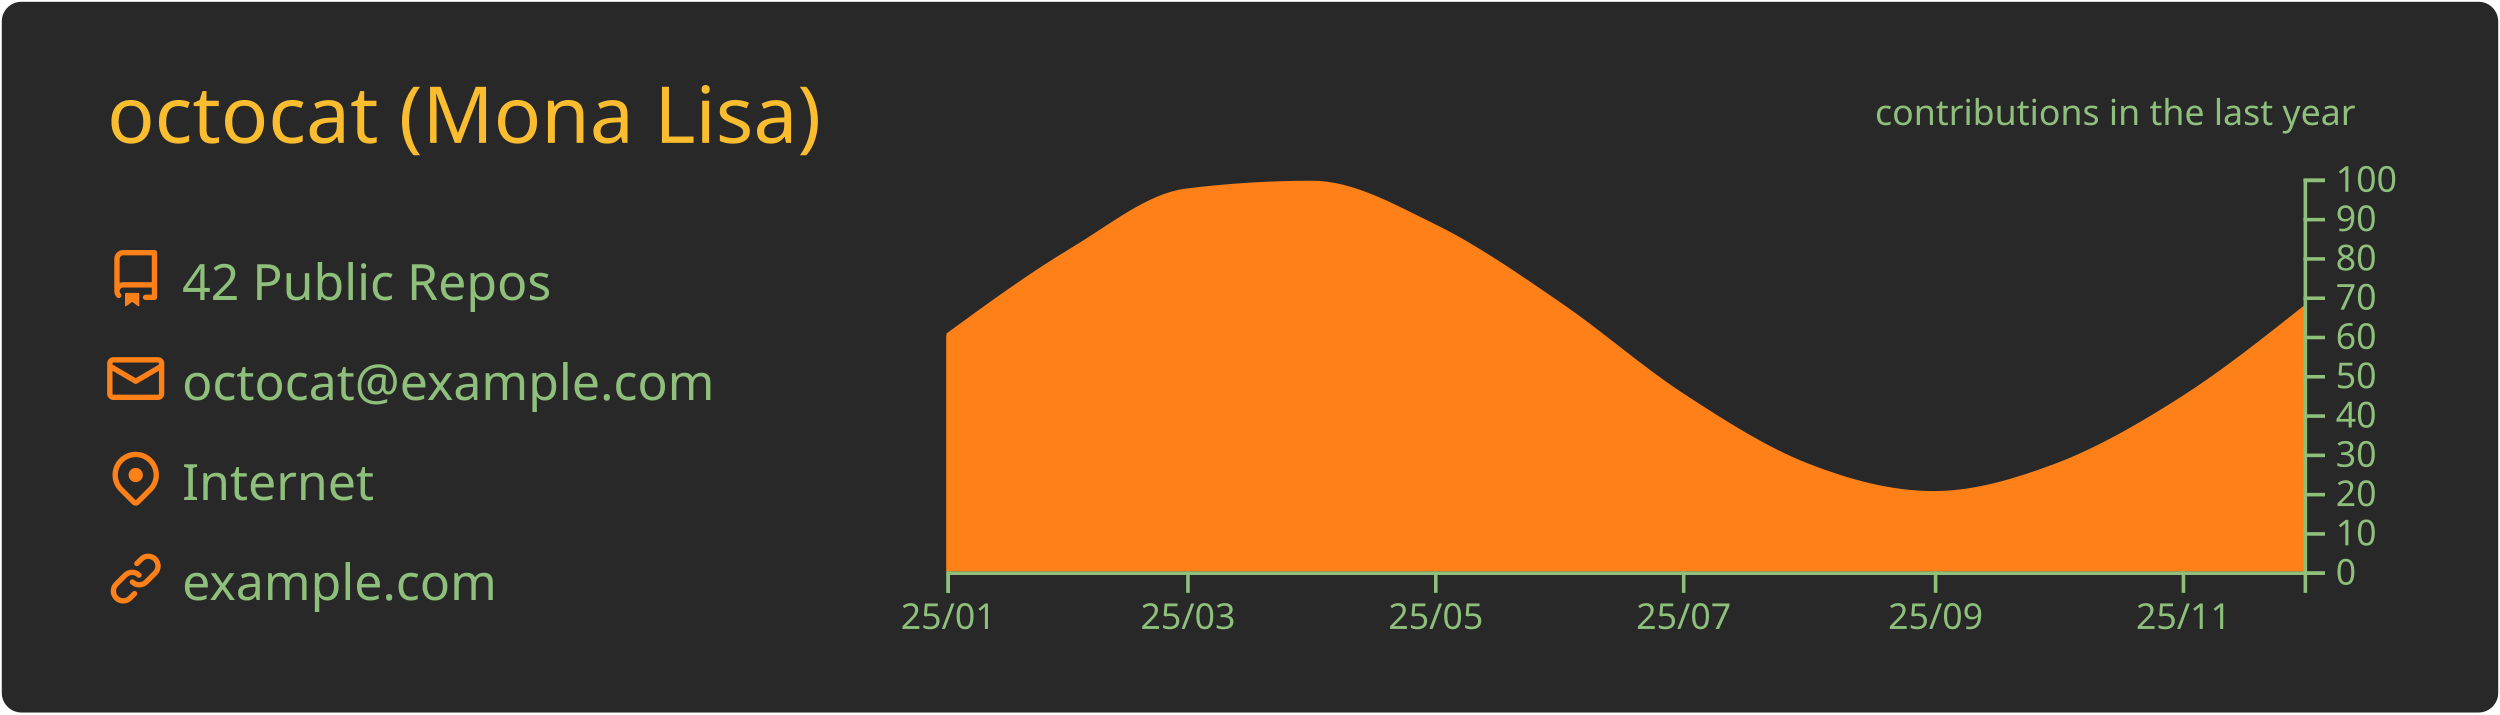
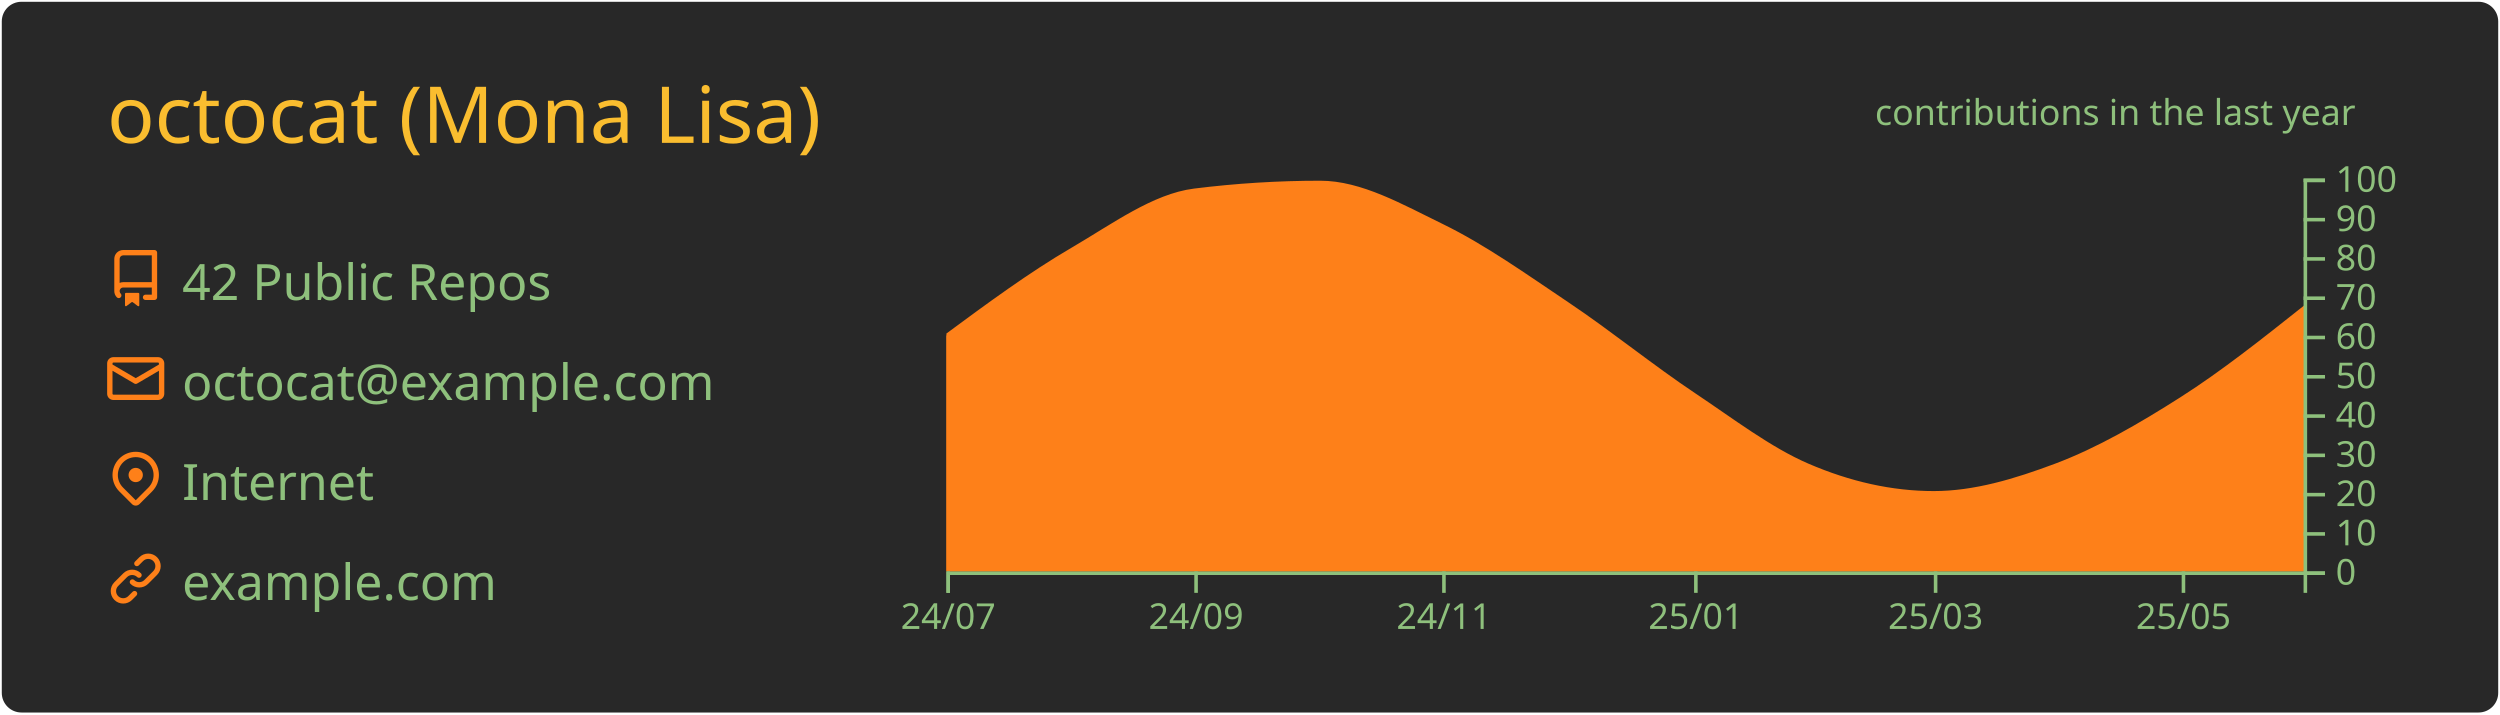
<svg xmlns="http://www.w3.org/2000/svg" width="700" height="200" viewBox="0 0 700 200">
  <style>* {
          font-family: 'Segoe UI', Ubuntu, "Helvetica Neue", Sans-Serif
        }</style>
  <g class="gpsc-root">
    <rect x="1" y="1" rx="5" ry="5" height="99%" width="99.714%" stroke="#282828" stroke-width="1" fill="#282828" stroke-opacity="1" />
    <text x="30" y="40" class="gpsc-item" style="--gpsc-i: 0; font-size: 22px; fill: #fabd2f;">octocat (Mona Lisa)</text>
    <g transform="translate(0,40)">
      <g transform="translate(30,30)">
        <g class="gpsc-item" style="--gpsc-i: 0;">
          <g transform="translate(0,0)" width="14" height="14" fill="#fe8019">
            <path fill-rule="evenodd" d="M2 2.5A2.5 2.5 0 014.5 0h8.75a.75.75 0 01.75.75v12.5a.75.75 0 01-.75.75h-2.5a.75.75 0 110-1.5h1.75v-2h-8a1 1 0 00-.714 1.7.75.75 0 01-1.072 1.05A2.495 2.495 0 012 11.5v-9zm10.5-1V9h-8c-.356 0-.694.074-1 .208V2.5a1 1 0 011-1h8zM5 12.25v3.25a.25.25 0 00.4.2l1.45-1.087a.25.25 0 01.3 0L8.6 15.7a.25.25 0 00.4-.2v-3.25a.25.25 0 00-.25-.25h-3.5a.25.25 0 00-.25.25z" />
          </g>
        </g>
        <g class="gpsc-item" style="--gpsc-i: 1;">
          <g transform="translate(0,28)" width="14" height="14" fill="#fe8019">
            <path fill-rule="evenodd" d="M1.75 2A1.75 1.75 0 000 3.75v.736a.75.75 0 000 .027v7.737C0 13.216.784 14 1.75 14h12.5A1.75 1.75 0 0016 12.25v-8.5A1.75 1.75 0 0014.25 2H1.75zM14.5 4.07v-.32a.25.25 0 00-.25-.25H1.75a.25.25 0 00-.25.25v.32L8 7.88l6.5-3.81zm-13 1.74v6.441c0 .138.112.25.25.25h12.5a.25.25 0 00.25-.25V5.809L8.38 9.397a.75.75 0 01-.76 0L1.5 5.809z" />
          </g>
        </g>
        <g class="gpsc-item" style="--gpsc-i: 2;">
          <g transform="translate(0,56)" width="14" height="14" fill="#fe8019">
            <path fill-rule="evenodd" d="M11.536 3.464a5 5 0 010 7.072L8 14.07l-3.536-3.535a5 5 0 117.072-7.072v.001zm1.06 8.132a6.5 6.5 0 10-9.192 0l3.535 3.536a1.5 1.5 0 002.122 0l3.535-3.536zM8 9a2 2 0 100-4 2 2 0 000 4z" />
          </g>
        </g>
        <g class="gpsc-item" style="--gpsc-i: 3;">
          <g transform="translate(0,84)" width="14" height="14" fill="#fe8019">
            <path fill-rule="evenodd" d="M7.775 3.275a.75.75 0 001.06 1.06l1.25-1.25a2 2 0 112.83 2.83l-2.5 2.5a2 2 0 01-2.83 0 .75.75 0 00-1.06 1.06 3.5 3.5 0 004.95 0l2.5-2.5a3.5 3.5 0 00-4.95-4.95l-1.25 1.25zm-4.69 9.64a2 2 0 010-2.83l2.5-2.5a2 2 0 012.83 0 .75.75 0 001.06-1.06 3.5 3.5 0 00-4.95 0l-2.5 2.5a3.5 3.5 0 004.95 4.95l1.25-1.25a.75.75 0 00-1.06-1.06l-1.25 1.25a2 2 0 01-2.83 0z" />
          </g>
        </g>
        <text x="21" y="14" class="gpsc-item" style="--gpsc-i: 0; fill: #8ec07c; font-size: 14px;">42 Public Repos</text>
        <text x="21" y="42" class="gpsc-item" style="--gpsc-i: 1; fill: #8ec07c; font-size: 14px;">octocat@example.com</text>
        <text x="21" y="70" class="gpsc-item" style="--gpsc-i: 2; fill: #8ec07c; font-size: 14px;">Internet</text>
        <text x="21" y="98" class="gpsc-item" style="--gpsc-i: 3; fill: #8ec07c; font-size: 14px;">example.com</text>
      </g>
      <g color="#fe8019" transform="translate(295,10)">
        <clipPath id="gpsc-reveal-clip">
          <rect class="gpsc-reveal" x="-30" y="0" width="410" height="110" style="--gpsc-w: 410px; --gpsc-i: 4;" />
        </clipPath>
        <g clip-path="url(#gpsc-reveal-clip)" class="gpsc-chart" style="--gpsc-i: 4;">
-           <path transform="translate(-30,0)" stroke="#fe8019" fill="#fe8019" opacity="1" d="M0,44C11.756,35.414,23.513,26.828,35.269,19.8C45.888,13.452,56.507,4.625,67.126,3.3C78.882,1.833,90.639,1.1,102.395,1.1C113.772,1.1,125.15,7.66,136.527,13.2C148.283,18.925,160.04,27.165,171.796,35.2C183.174,42.976,194.551,53.073,205.928,60.5C217.685,68.175,229.441,75.717,241.198,80.3C252.954,84.883,264.711,88,276.467,88C287.844,88,299.222,84.571,310.599,80.3C322.355,75.887,334.112,69.094,345.868,61.6C357.246,54.348,368.623,45.324,380,36.3L380,110C368.623,110,357.246,110,345.868,110C334.112,110,322.355,110,310.599,110C299.222,110,287.844,110,276.467,110C264.711,110,252.954,110,241.198,110C229.441,110,217.685,110,205.928,110C194.551,110,183.174,110,171.796,110C160.04,110,148.283,110,136.527,110C125.15,110,113.772,110,102.395,110C90.639,110,78.882,110,67.126,110C56.507,110,45.888,110,35.269,110C23.513,110,11.756,110,0,110Z" />
+           <path transform="translate(-30,0)" stroke="#fe8019" fill="#fe8019" opacity="1" d="M0,44C11.756,35.328,23.513,26.655,35.269,19.8C46.647,13.166,58.024,4.719,69.401,3.3C81.158,1.833,92.914,1.1,104.671,1.1C116.048,1.1,127.425,7.66,138.802,13.2C150.559,18.925,162.315,27.317,174.072,35.2C185.828,43.083,197.585,52.658,209.341,60.5C219.96,67.583,230.579,75.732,241.198,80.3C252.954,85.357,264.711,88,276.467,88C287.844,88,299.222,84.571,310.599,80.3C322.355,75.887,334.112,69.094,345.868,61.6C357.246,54.348,368.623,45.324,380,36.3L380,110C368.623,110,357.246,110,345.868,110C334.112,110,322.355,110,310.599,110C299.222,110,287.844,110,276.467,110C264.711,110,252.954,110,241.198,110C230.579,110,219.96,110,209.341,110C197.585,110,185.828,110,174.072,110C162.315,110,150.559,110,138.802,110C127.425,110,116.048,110,104.671,110C92.914,110,81.158,110,69.401,110C58.024,110,46.647,110,35.269,110C23.513,110,11.756,110,0,110Z" />
        </g>
        <g color="#8ec07c" transform="translate(-30,110)" fill="none" font-size="10" font-family="sans-serif" text-anchor="middle">
          <path class="domain" stroke="currentColor" d="M0.5,6V0.5H380.5V6" />
          <g class="tick" opacity="1" transform="translate(0.5,0)">
            <line stroke="currentColor" y2="6" />
+             <text fill="currentColor" y="9" dy="0.71em">24/07</text>
+           </g>
+           <g class="tick" opacity="1" transform="translate(69.9012,0)">
+             <line stroke="currentColor" y2="6" />
+             <text fill="currentColor" y="9" dy="0.71em">24/09</text>
+           </g>
+           <g class="tick" opacity="1" transform="translate(139.3024,0)">
+             <line stroke="currentColor" y2="6" />
+             <text fill="currentColor" y="9" dy="0.71em">24/11</text>
+           </g>
+           <g class="tick" opacity="1" transform="translate(209.8413,0)">
+             <line stroke="currentColor" y2="6" />
            <text fill="currentColor" y="9" dy="0.71em">25/01</text>
          </g>
-           <g class="tick" opacity="1" transform="translate(67.62575,0)">
+           <g class="tick" opacity="1" transform="translate(276.9671,0)">
            <line stroke="currentColor" y2="6" />
            <text fill="currentColor" y="9" dy="0.71em">25/03</text>
          </g>
-           <g class="tick" opacity="1" transform="translate(137.0269,0)">
+           <g class="tick" opacity="1" transform="translate(346.3683,0)">
            <line stroke="currentColor" y2="6" />
            <text fill="currentColor" y="9" dy="0.71em">25/05</text>
-           </g>
-           <g class="tick" opacity="1" transform="translate(206.4281,0)">
-             <line stroke="currentColor" y2="6" />
-             <text fill="currentColor" y="9" dy="0.71em">25/07</text>
-           </g>
-           <g class="tick" opacity="1" transform="translate(276.9671,0)">
-             <line stroke="currentColor" y2="6" />
-             <text fill="currentColor" y="9" dy="0.71em">25/09</text>
-           </g>
-           <g class="tick" opacity="1" transform="translate(346.3683,0)">
-             <line stroke="currentColor" y2="6" />
-             <text fill="currentColor" y="9" dy="0.71em">25/11</text>
          </g>
        </g>
        <g color="#8ec07c" transform="translate(350,0)" fill="none" font-size="10" font-family="sans-serif" text-anchor="start">
          <path class="domain" stroke="currentColor" d="M6,110.5H0.5V0.5H6" />
          <g class="tick" opacity="1" transform="translate(0,110.5)">
            <line stroke="currentColor" x2="6" />
            <text fill="currentColor" x="9" dy="0.32em">0</text>
          </g>
          <g class="tick" opacity="1" transform="translate(0,99.5)">
            <line stroke="currentColor" x2="6" />
            <text fill="currentColor" x="9" dy="0.32em">10</text>
          </g>
          <g class="tick" opacity="1" transform="translate(0,88.5)">
            <line stroke="currentColor" x2="6" />
            <text fill="currentColor" x="9" dy="0.32em">20</text>
          </g>
          <g class="tick" opacity="1" transform="translate(0,77.5)">
            <line stroke="currentColor" x2="6" />
            <text fill="currentColor" x="9" dy="0.32em">30</text>
          </g>
          <g class="tick" opacity="1" transform="translate(0,66.5)">
            <line stroke="currentColor" x2="6" />
            <text fill="currentColor" x="9" dy="0.32em">40</text>
          </g>
          <g class="tick" opacity="1" transform="translate(0,55.5)">
            <line stroke="currentColor" x2="6" />
            <text fill="currentColor" x="9" dy="0.32em">50</text>
          </g>
          <g class="tick" opacity="1" transform="translate(0,44.5)">
            <line stroke="currentColor" x2="6" />
            <text fill="currentColor" x="9" dy="0.32em">60</text>
          </g>
          <g class="tick" opacity="1" transform="translate(0,33.5)">
            <line stroke="currentColor" x2="6" />
            <text fill="currentColor" x="9" dy="0.32em">70</text>
          </g>
          <g class="tick" opacity="1" transform="translate(0,22.5)">
            <line stroke="currentColor" x2="6" />
            <text fill="currentColor" x="9" dy="0.32em">80</text>
          </g>
          <g class="tick" opacity="1" transform="translate(0,11.5)">
            <line stroke="currentColor" x2="6" />
            <text fill="currentColor" x="9" dy="0.32em">90</text>
          </g>
          <g class="tick" opacity="1" transform="translate(0,0.5)">
            <line stroke="currentColor" x2="6" />
            <text fill="currentColor" x="9" dy="0.32em">100</text>
          </g>
        </g>
        <g>
          <text y="-15" x="230" style="fill: #8ec07c; font-size: 10px;">contributions in the last year</text>
        </g>
      </g>
    </g>
  </g>
</svg>
